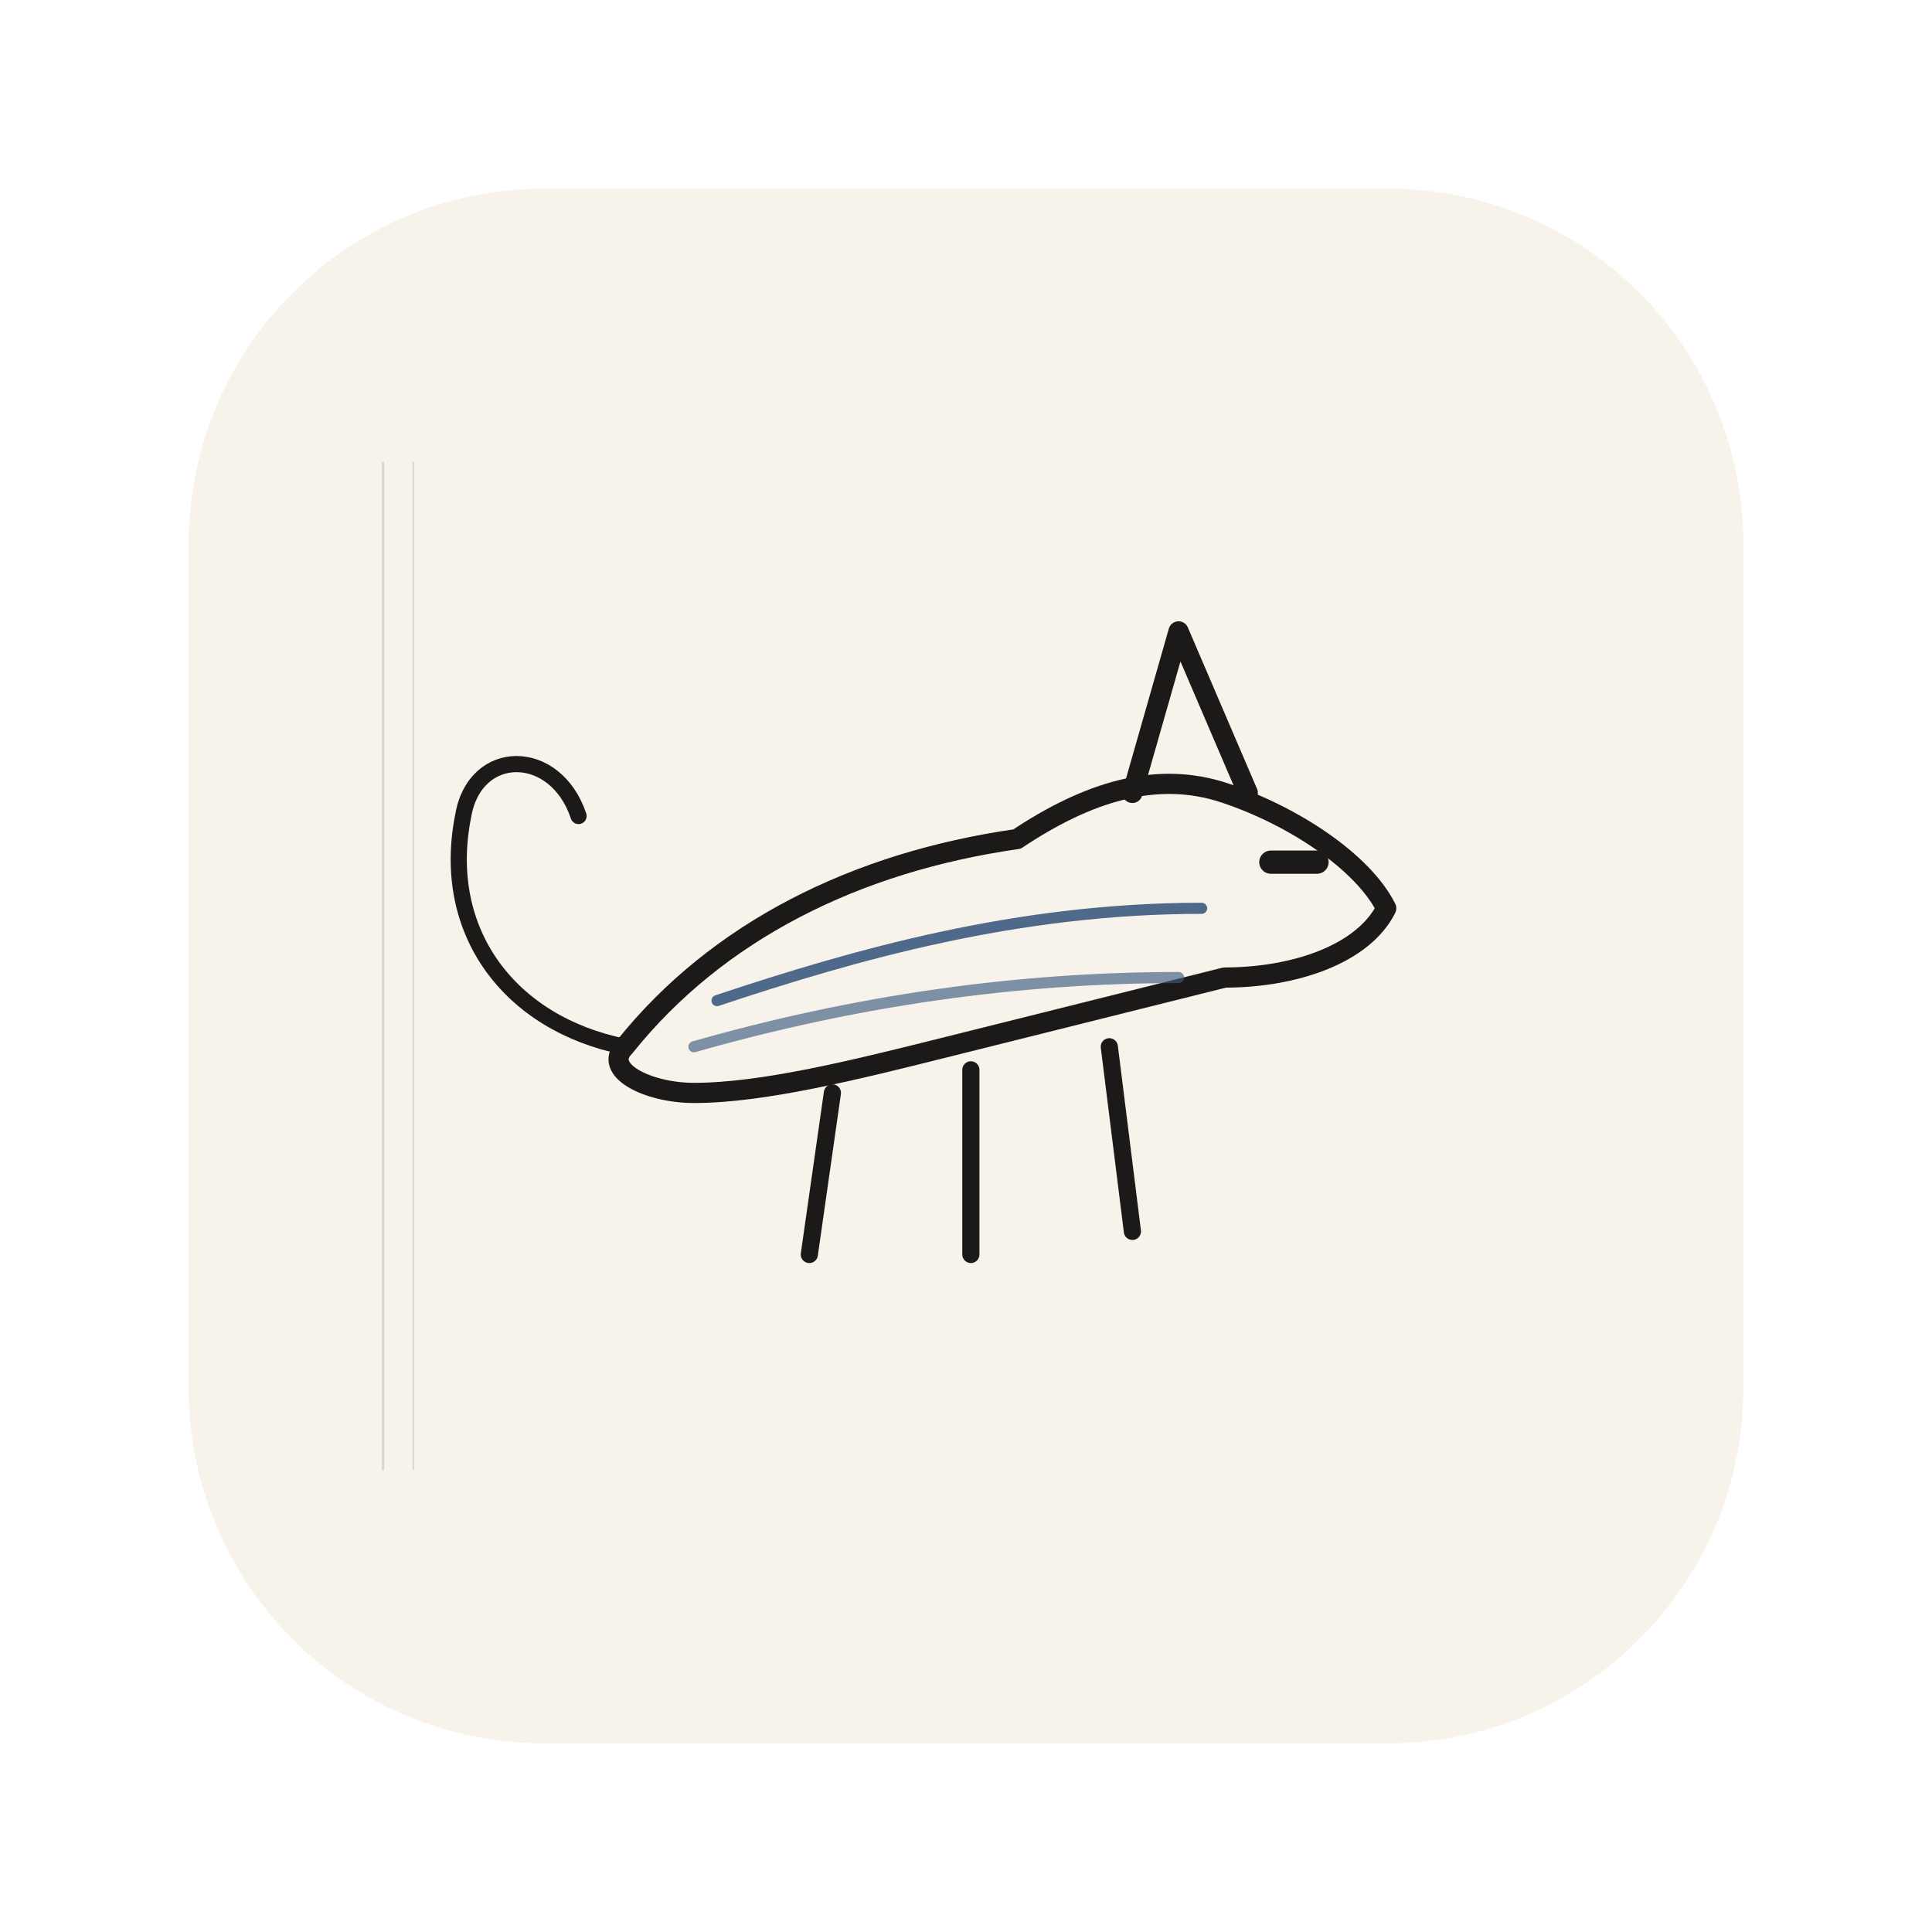
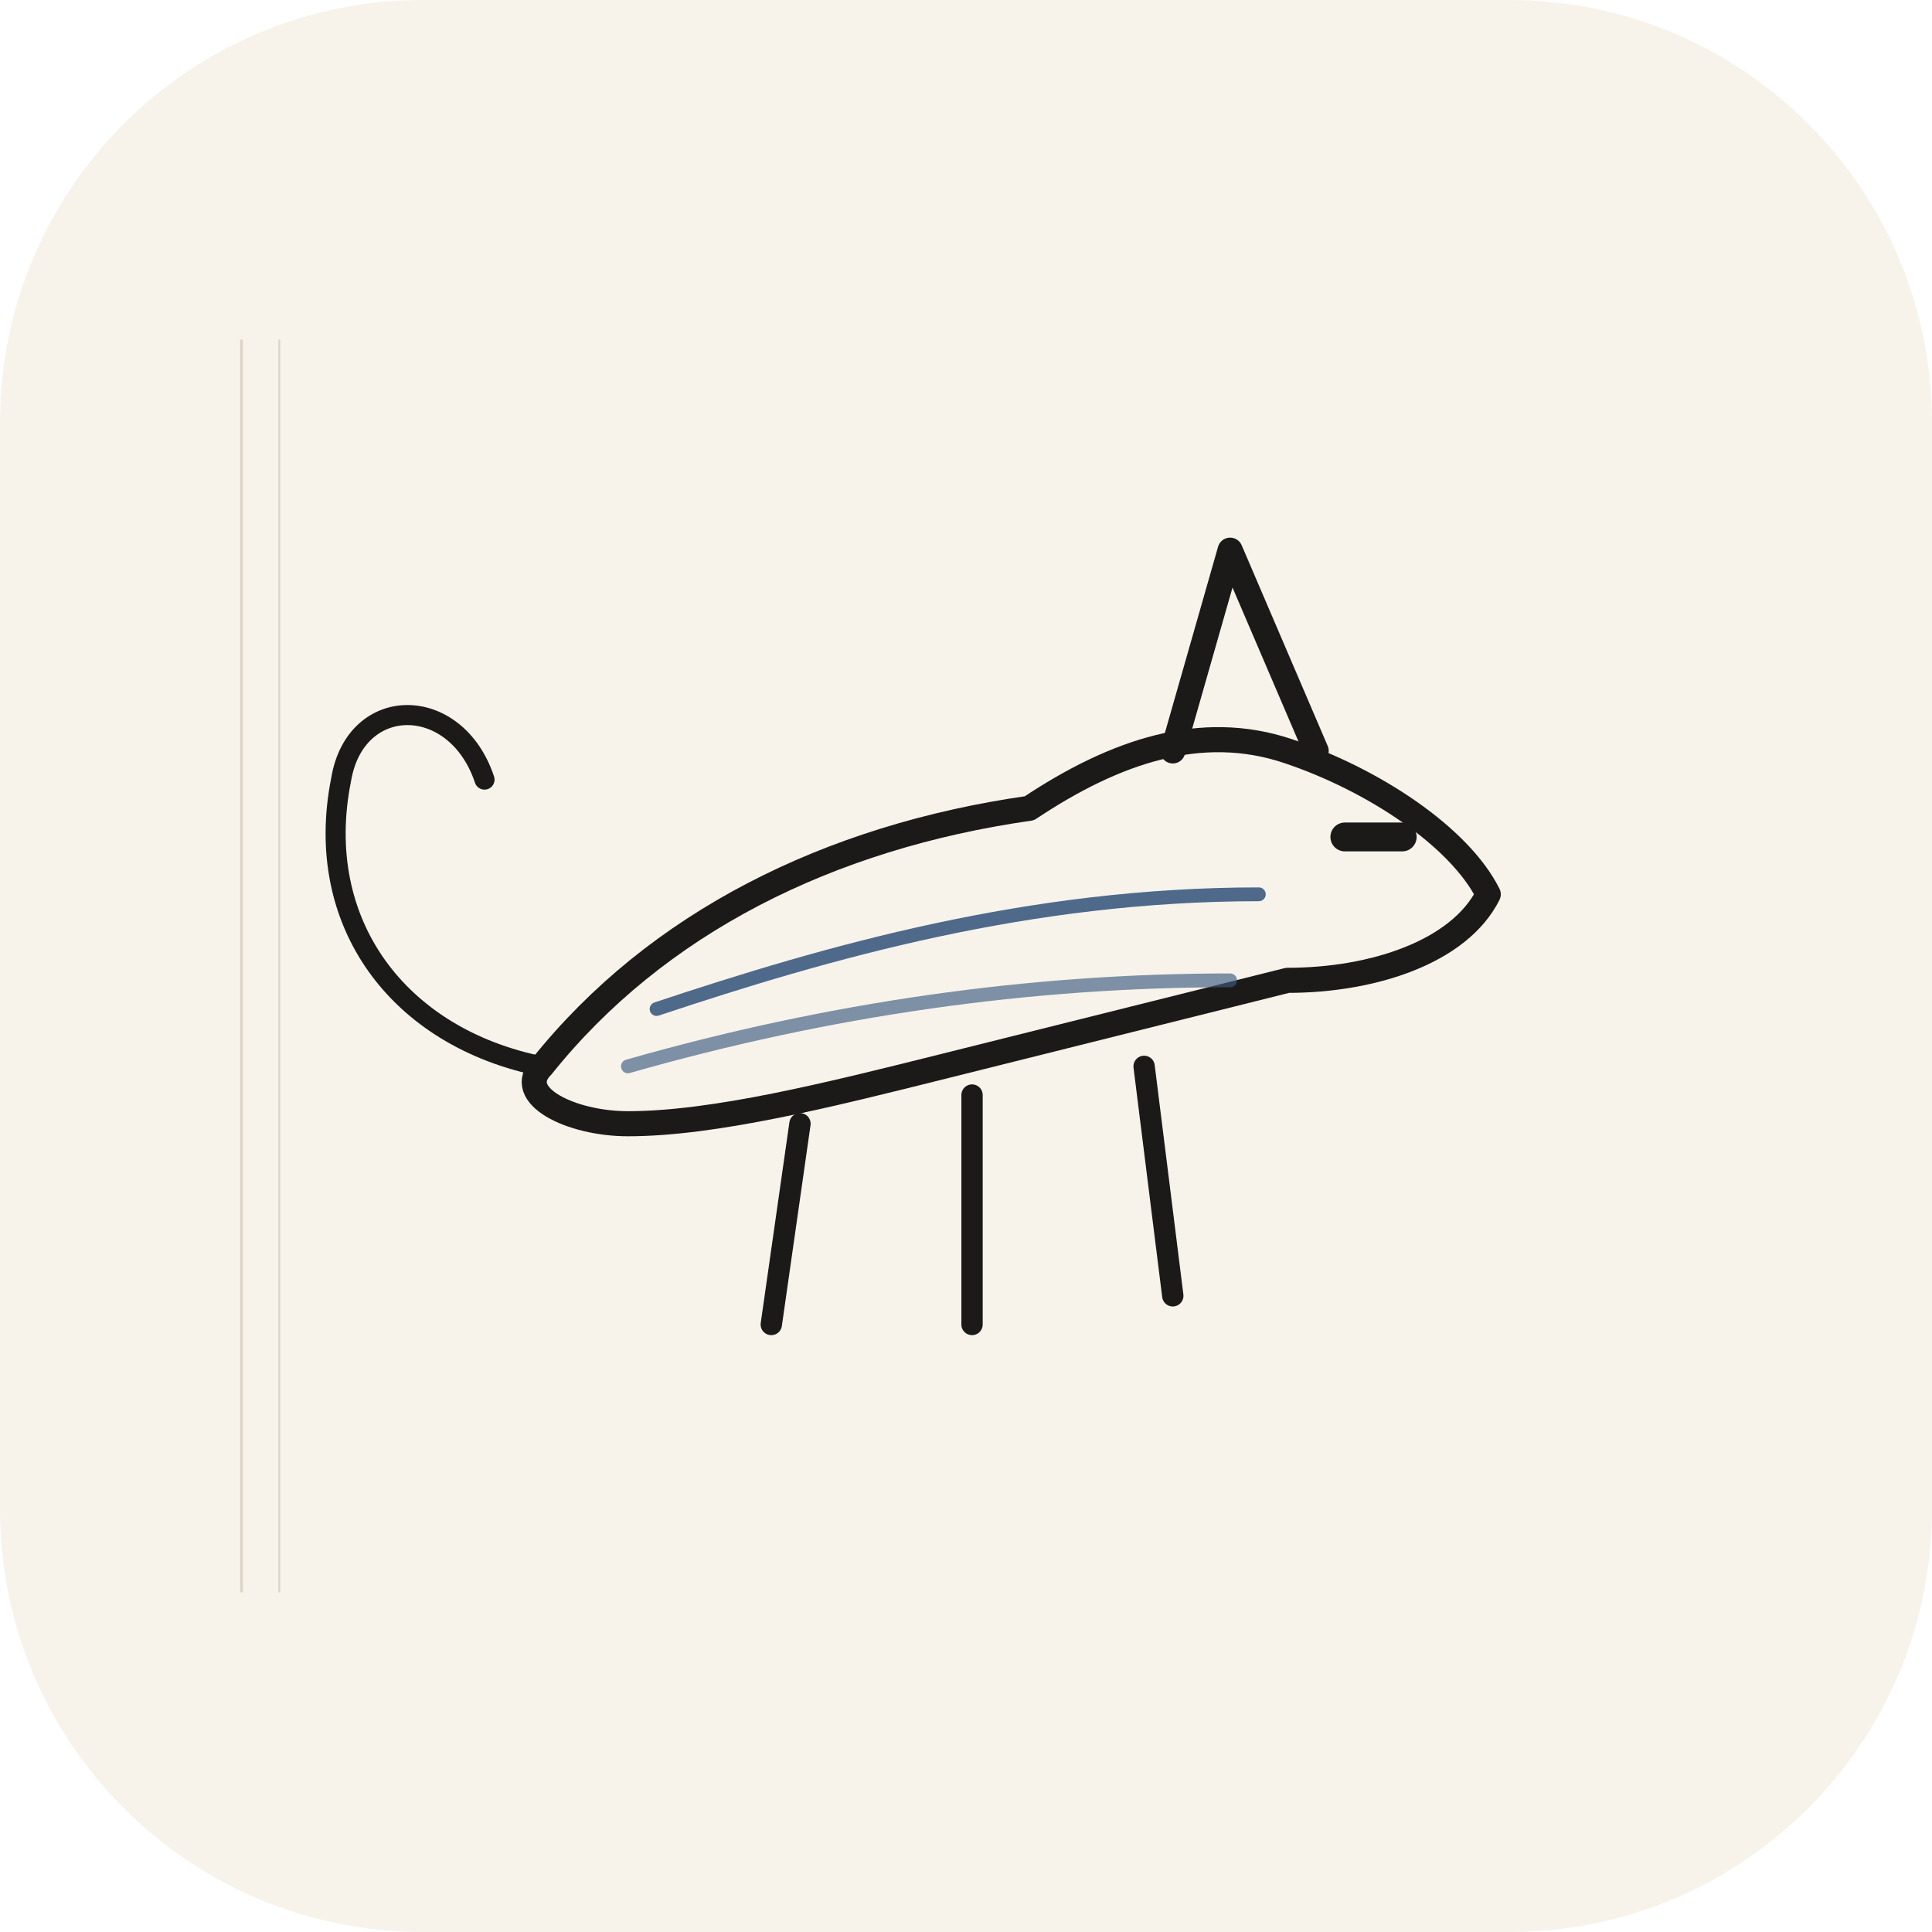
<svg xmlns="http://www.w3.org/2000/svg" width="1024" height="1024" viewBox="0 0 1024 1024">
-   <g transform="translate(100 100) scale(0.8046875)">
-     <defs>
-       <clipPath id="r">
-         <rect x="0" y="0" width="1024" height="1024" rx="234" ry="234" />
-       </clipPath>
-     </defs>
-     <g clip-path="url(#r)">
-       <rect x="0" y="0" width="1024" height="1024" rx="234" ry="234" fill="#F7F3EB" />
-       <line x1="128" y1="180" x2="128" y2="844" stroke="#DDD5C8" stroke-width="1.5" />
-       <line x1="148" y1="180" x2="148" y2="844" stroke="#DDD5C8" stroke-width="1" />
-       <g transform="translate(120,170) scale(7.6)">
-         <path d="M 22 52 C 30 42, 42 36, 56 34 C 62 30, 68 28, 74 30 C 80 32, 86 36, 88 40 C 86 44, 80 46, 74 46 C 66 48, 58 50, 50 52 C 42 54, 34 56, 28 56 C 24 56, 20 54, 22 52 Z" fill="none" stroke="#1C1A18" stroke-width="1.75" stroke-linecap="round" stroke-linejoin="round" />
-         <path d="M 66 30 L 70 16 L 76 30" fill="none" stroke="#1C1A18" stroke-width="1.75" stroke-linecap="round" stroke-linejoin="round" />
-         <path d="M 78 36 L 82 36" fill="none" stroke="#1C1A18" stroke-width="2.013" stroke-linecap="round" />
-         <path d="M 30 48 C 42 44, 56 40, 72 40" fill="none" stroke="#3D5A80" stroke-width="0.963" stroke-linecap="round" opacity="0.9" />
-         <path d="M 28 52 C 42 48, 56 46, 70 46" fill="none" stroke="#3D5A80" stroke-width="0.963" stroke-linecap="round" opacity="0.65" />
-         <path d="M 40 56 L 38 70 M 52 54 L 52 70 M 64 52 L 66 68" fill="none" stroke="#1C1A18" stroke-width="1.488" stroke-linecap="round" />
-         <path d="M 22 52 C 12 50, 6 42, 8 32 C 9 26, 16 26, 18 32" fill="none" stroke="#1C1A18" stroke-width="1.4" stroke-linecap="round" />
-       </g>
+   <defs>
+     <clipPath id="r">
+       <rect x="0" y="0" width="1024" height="1024" rx="224" ry="224" />
+     </clipPath>
+   </defs>
+   <g clip-path="url(#r)">
+     <rect x="0" y="0" width="1024" height="1024" rx="224" ry="224" fill="#F7F3EB" />
+     <line x1="128" y1="180" x2="128" y2="844" stroke="#DDD5C8" stroke-width="1.5" />
+     <line x1="148" y1="180" x2="148" y2="844" stroke="#DDD5C8" stroke-width="1" />
+     <g transform="translate(120,170) scale(7.6)">
+       <path d="M 22 52 C 30 42, 42 36, 56 34 C 62 30, 68 28, 74 30 C 80 32, 86 36, 88 40 C 86 44, 80 46, 74 46 C 66 48, 58 50, 50 52 C 42 54, 34 56, 28 56 C 24 56, 20 54, 22 52 Z" fill="none" stroke="#1C1A18" stroke-width="1.75" stroke-linecap="round" stroke-linejoin="round" />
+       <path d="M 66 30 L 70 16 L 76 30" fill="none" stroke="#1C1A18" stroke-width="1.75" stroke-linecap="round" stroke-linejoin="round" />
+       <path d="M 78 36 L 82 36" fill="none" stroke="#1C1A18" stroke-width="2.013" stroke-linecap="round" />
+       <path d="M 30 48 C 42 44, 56 40, 72 40" fill="none" stroke="#3D5A80" stroke-width="0.963" stroke-linecap="round" opacity="0.9" />
+       <path d="M 28 52 C 42 48, 56 46, 70 46" fill="none" stroke="#3D5A80" stroke-width="0.963" stroke-linecap="round" opacity="0.65" />
+       <path d="M 40 56 L 38 70 M 52 54 L 52 70 M 64 52 L 66 68" fill="none" stroke="#1C1A18" stroke-width="1.488" stroke-linecap="round" />
+       <path d="M 22 52 C 12 50, 6 42, 8 32 C 9 26, 16 26, 18 32" fill="none" stroke="#1C1A18" stroke-width="1.4" stroke-linecap="round" />
    </g>
  </g>
</svg>
